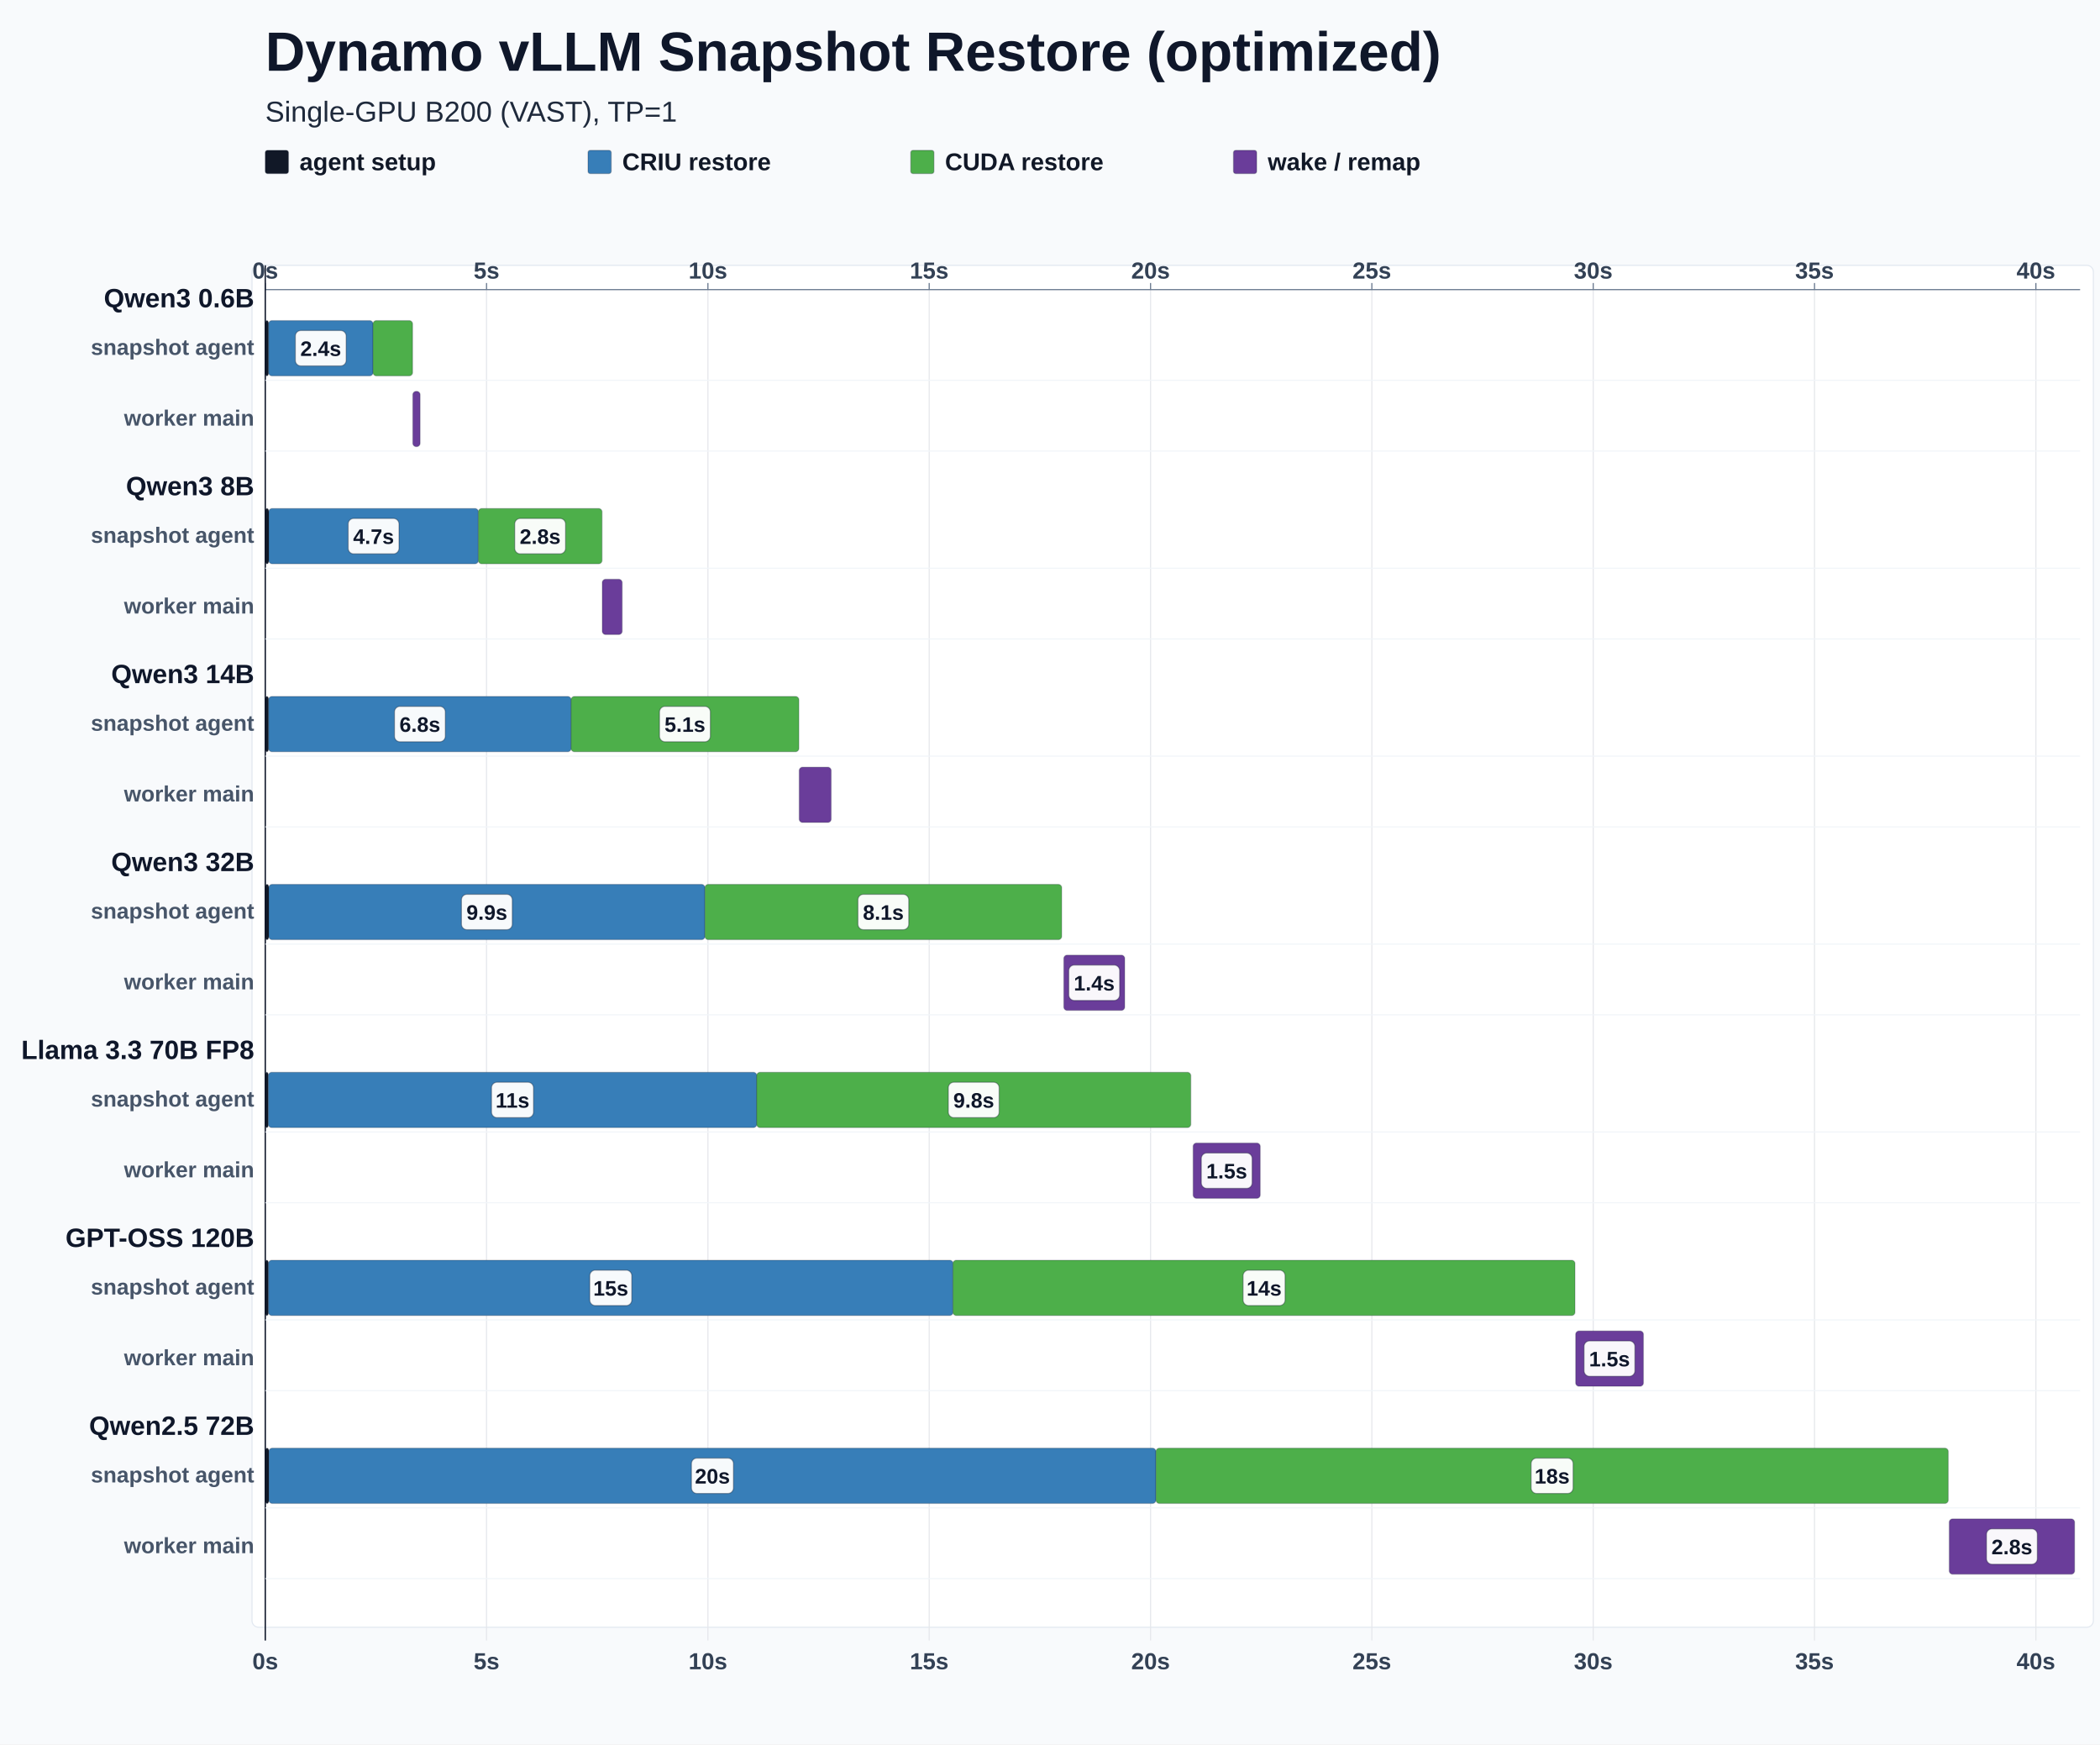
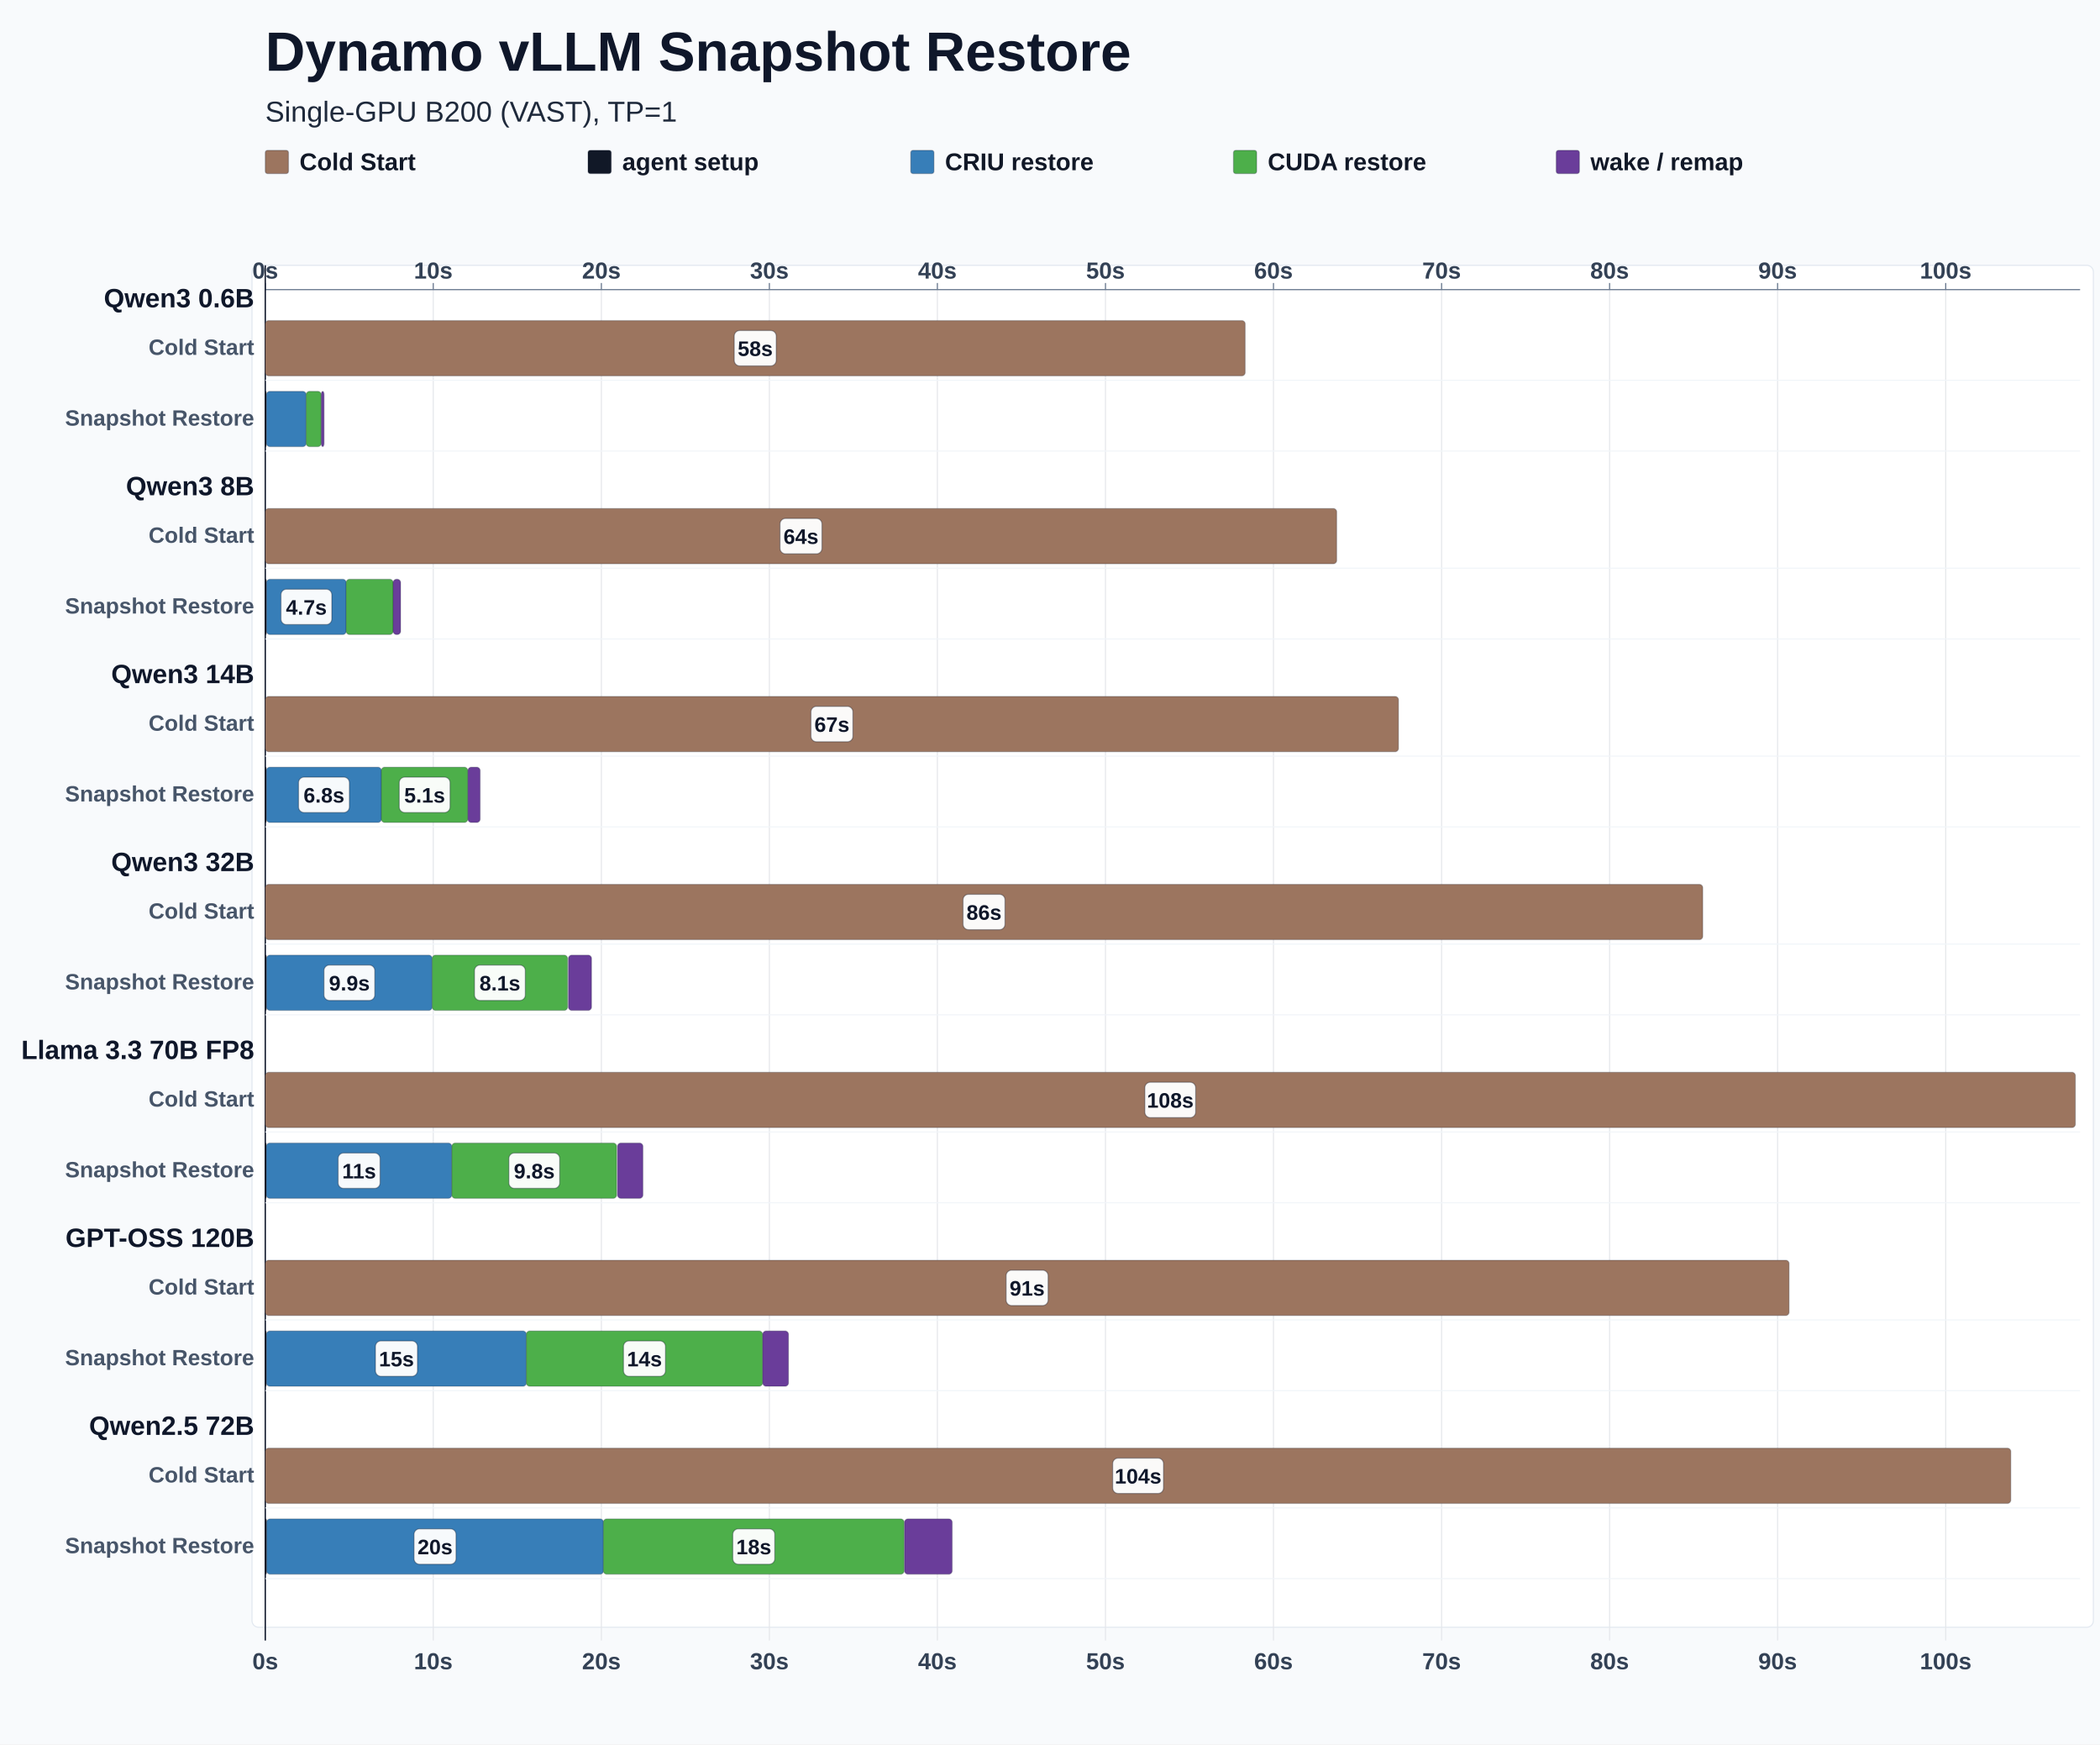
<svg xmlns="http://www.w3.org/2000/svg" width="1900" height="1578" viewBox="0 0 1900 1578" style="background:#f8fafc;color-scheme:light">
  <style>
      text { font-family: Arial, Helvetica, sans-serif; fill: #0f172a; }
      .title { font-size: 50px; font-weight: 800; }
      .subtitle { font-size: 26px; font-weight: 500; fill: #1e293b; }
      .model-label { font-size: 24px; font-weight: 800; }
      .lane-label { font-size: 20px; font-weight: 700; fill: #475569; }
      .axis-label { font-size: 21px; font-weight: 700; fill: #334155; }
      .legend-label { font-size: 22px; font-weight: 700; fill: #111827; }
      .bar-label { font-size: 19px; font-weight: 800; fill: #0f172a; }
    </style>
  <rect width="100%" height="100%" fill="#f8fafc" />
  <rect x="228" y="240" width="1666" height="1232" rx="6" fill="#ffffff" stroke="#e2e8f0" />
-   <text class="title" x="240" y="64">Dynamo vLLM Snapshot Restore (optimized)</text>
+   <text class="title" x="240" y="64">Dynamo vLLM Snapshot Restore</text>
  <text class="subtitle" x="240" y="110">Single-GPU B200 (VAST), TP=1</text>
  <line x1="240.0" y1="262" x2="240.0" y2="1484" stroke="#e5e7eb" />
  <line x1="240.0" y1="256" x2="240.0" y2="262" stroke="#64748b" />
  <text class="axis-label" x="240.0" y="252" text-anchor="middle">0s</text>
  <text class="axis-label" x="240.0" y="1510" text-anchor="middle">0s</text>
-   <line x1="440.2" y1="262" x2="440.2" y2="1484" stroke="#e5e7eb" />
-   <line x1="440.2" y1="256" x2="440.2" y2="262" stroke="#64748b" />
-   <text class="axis-label" x="440.2" y="252" text-anchor="middle">5s</text>
-   <text class="axis-label" x="440.2" y="1510" text-anchor="middle">5s</text>
-   <line x1="640.5" y1="262" x2="640.5" y2="1484" stroke="#e5e7eb" />
-   <line x1="640.5" y1="256" x2="640.5" y2="262" stroke="#64748b" />
-   <text class="axis-label" x="640.5" y="252" text-anchor="middle">10s</text>
-   <text class="axis-label" x="640.5" y="1510" text-anchor="middle">10s</text>
-   <line x1="840.7" y1="262" x2="840.7" y2="1484" stroke="#e5e7eb" />
-   <line x1="840.7" y1="256" x2="840.7" y2="262" stroke="#64748b" />
-   <text class="axis-label" x="840.7" y="252" text-anchor="middle">15s</text>
-   <text class="axis-label" x="840.7" y="1510" text-anchor="middle">15s</text>
-   <line x1="1041.0" y1="262" x2="1041.0" y2="1484" stroke="#e5e7eb" />
-   <line x1="1041.0" y1="256" x2="1041.0" y2="262" stroke="#64748b" />
-   <text class="axis-label" x="1041.0" y="252" text-anchor="middle">20s</text>
-   <text class="axis-label" x="1041.0" y="1510" text-anchor="middle">20s</text>
-   <line x1="1241.2" y1="262" x2="1241.2" y2="1484" stroke="#e5e7eb" />
-   <line x1="1241.2" y1="256" x2="1241.2" y2="262" stroke="#64748b" />
-   <text class="axis-label" x="1241.2" y="252" text-anchor="middle">25s</text>
-   <text class="axis-label" x="1241.2" y="1510" text-anchor="middle">25s</text>
-   <line x1="1441.5" y1="262" x2="1441.5" y2="1484" stroke="#e5e7eb" />
-   <line x1="1441.5" y1="256" x2="1441.5" y2="262" stroke="#64748b" />
-   <text class="axis-label" x="1441.5" y="252" text-anchor="middle">30s</text>
-   <text class="axis-label" x="1441.5" y="1510" text-anchor="middle">30s</text>
-   <line x1="1641.7" y1="262" x2="1641.7" y2="1484" stroke="#e5e7eb" />
-   <line x1="1641.7" y1="256" x2="1641.7" y2="262" stroke="#64748b" />
-   <text class="axis-label" x="1641.7" y="252" text-anchor="middle">35s</text>
-   <text class="axis-label" x="1641.7" y="1510" text-anchor="middle">35s</text>
-   <line x1="1842.0" y1="262" x2="1842.0" y2="1484" stroke="#e5e7eb" />
-   <line x1="1842.0" y1="256" x2="1842.0" y2="262" stroke="#64748b" />
-   <text class="axis-label" x="1842.0" y="252" text-anchor="middle">40s</text>
-   <text class="axis-label" x="1842.0" y="1510" text-anchor="middle">40s</text>
+   <line x1="392.0" y1="262" x2="392.0" y2="1484" stroke="#e5e7eb" />
+   <line x1="392.0" y1="256" x2="392.0" y2="262" stroke="#64748b" />
+   <text class="axis-label" x="392.0" y="252" text-anchor="middle">10s</text>
+   <text class="axis-label" x="392.0" y="1510" text-anchor="middle">10s</text>
+   <line x1="544.1" y1="262" x2="544.1" y2="1484" stroke="#e5e7eb" />
+   <line x1="544.1" y1="256" x2="544.1" y2="262" stroke="#64748b" />
+   <text class="axis-label" x="544.1" y="252" text-anchor="middle">20s</text>
+   <text class="axis-label" x="544.1" y="1510" text-anchor="middle">20s</text>
+   <line x1="696.1" y1="262" x2="696.1" y2="1484" stroke="#e5e7eb" />
+   <line x1="696.1" y1="256" x2="696.1" y2="262" stroke="#64748b" />
+   <text class="axis-label" x="696.1" y="252" text-anchor="middle">30s</text>
+   <text class="axis-label" x="696.1" y="1510" text-anchor="middle">30s</text>
+   <line x1="848.1" y1="262" x2="848.1" y2="1484" stroke="#e5e7eb" />
+   <line x1="848.1" y1="256" x2="848.1" y2="262" stroke="#64748b" />
+   <text class="axis-label" x="848.1" y="252" text-anchor="middle">40s</text>
+   <text class="axis-label" x="848.1" y="1510" text-anchor="middle">40s</text>
+   <line x1="1000.2" y1="262" x2="1000.2" y2="1484" stroke="#e5e7eb" />
+   <line x1="1000.2" y1="256" x2="1000.2" y2="262" stroke="#64748b" />
+   <text class="axis-label" x="1000.2" y="252" text-anchor="middle">50s</text>
+   <text class="axis-label" x="1000.2" y="1510" text-anchor="middle">50s</text>
+   <line x1="1152.2" y1="262" x2="1152.2" y2="1484" stroke="#e5e7eb" />
+   <line x1="1152.2" y1="256" x2="1152.2" y2="262" stroke="#64748b" />
+   <text class="axis-label" x="1152.2" y="252" text-anchor="middle">60s</text>
+   <text class="axis-label" x="1152.2" y="1510" text-anchor="middle">60s</text>
+   <line x1="1304.3" y1="262" x2="1304.3" y2="1484" stroke="#e5e7eb" />
+   <line x1="1304.3" y1="256" x2="1304.3" y2="262" stroke="#64748b" />
+   <text class="axis-label" x="1304.3" y="252" text-anchor="middle">70s</text>
+   <text class="axis-label" x="1304.3" y="1510" text-anchor="middle">70s</text>
+   <line x1="1456.3" y1="262" x2="1456.3" y2="1484" stroke="#e5e7eb" />
+   <line x1="1456.3" y1="256" x2="1456.3" y2="262" stroke="#64748b" />
+   <text class="axis-label" x="1456.3" y="252" text-anchor="middle">80s</text>
+   <text class="axis-label" x="1456.3" y="1510" text-anchor="middle">80s</text>
+   <line x1="1608.3" y1="262" x2="1608.3" y2="1484" stroke="#e5e7eb" />
+   <line x1="1608.3" y1="256" x2="1608.3" y2="262" stroke="#64748b" />
+   <text class="axis-label" x="1608.3" y="252" text-anchor="middle">90s</text>
+   <text class="axis-label" x="1608.3" y="1510" text-anchor="middle">90s</text>
+   <line x1="1760.4" y1="262" x2="1760.4" y2="1484" stroke="#e5e7eb" />
+   <line x1="1760.4" y1="256" x2="1760.4" y2="262" stroke="#64748b" />
+   <text class="axis-label" x="1760.4" y="252" text-anchor="middle">100s</text>
+   <text class="axis-label" x="1760.4" y="1510" text-anchor="middle">100s</text>
  <line x1="240" y1="262" x2="1882" y2="262" stroke="#64748b" stroke-width="1" />
  <line x1="240.0" y1="240" x2="240.0" y2="1484" stroke="#0f172a" stroke-width="1.2" />
  <text class="model-label" x="230" y="278.0" text-anchor="end">Qwen3 0.6B</text>
-   <text class="lane-label" x="230" y="321" text-anchor="end">snapshot agent</text>
+   <text class="lane-label" x="230" y="321" text-anchor="end">Cold Start</text>
  <line x1="240" y1="344" x2="1882" y2="344" stroke="#f1f5f9" />
-   <text class="lane-label" x="230" y="385" text-anchor="end">worker main</text>
+   <text class="lane-label" x="230" y="385" text-anchor="end">Snapshot Restore</text>
  <line x1="240" y1="408" x2="1882" y2="408" stroke="#f1f5f9" />
-   <rect x="240.0" y="290" width="3.0" height="50" rx="3" fill="#111827" stroke="#0f172a" stroke-opacity="0.22" stroke-width="1">
- </rect>
-   <rect x="243.0" y="290" width="94.5" height="50" rx="3" fill="#377eb8" stroke="#0f172a" stroke-opacity="0.22" stroke-width="1">
- </rect>
-   <rect x="267.2" y="299.0" width="46.0" height="32" rx="5" fill="#ffffff" fill-opacity="0.96" stroke="#0f172a" stroke-opacity="0.35" />
-   <text class="bar-label" x="290.2" y="322.0" text-anchor="middle">2.4s</text>
-   <rect x="337.5" y="290" width="35.8" height="50" rx="3" fill="#4daf4a" stroke="#0f172a" stroke-opacity="0.22" stroke-width="1">
- </rect>
-   <rect x="373.5" y="354" width="6.6" height="50" rx="3" fill="#6a3d9a" stroke="#0f172a" stroke-opacity="0.22" stroke-width="1">
+   <rect x="240.0" y="290" width="886.6" height="50" rx="3" fill="#9C755F" stroke="#0f172a" stroke-opacity="0.22" stroke-width="1">
+ </rect>
+   <rect x="664.3" y="299.0" width="38.0" height="32" rx="5" fill="#ffffff" fill-opacity="0.96" stroke="#0f172a" stroke-opacity="0.35" />
+   <text class="bar-label" x="683.3" y="322.0" text-anchor="middle">58s</text>
+   <rect x="240.0" y="354" width="1.1" height="50" rx="3" fill="#111827" stroke="#0f172a" stroke-opacity="0.22" stroke-width="1">
+ </rect>
+   <rect x="241.1" y="354" width="35.9" height="50" rx="3" fill="#377eb8" stroke="#0f172a" stroke-opacity="0.22" stroke-width="1">
+ </rect>
+   <rect x="277.0" y="354" width="13.6" height="50" rx="3" fill="#4daf4a" stroke="#0f172a" stroke-opacity="0.22" stroke-width="1">
+ </rect>
+   <rect x="290.7" y="354" width="2.5" height="50" rx="3" fill="#6a3d9a" stroke="#0f172a" stroke-opacity="0.22" stroke-width="1">
</rect>
  <text class="model-label" x="230" y="448.0" text-anchor="end">Qwen3 8B</text>
-   <text class="lane-label" x="230" y="491" text-anchor="end">snapshot agent</text>
+   <text class="lane-label" x="230" y="491" text-anchor="end">Cold Start</text>
  <line x1="240" y1="514" x2="1882" y2="514" stroke="#f1f5f9" />
-   <text class="lane-label" x="230" y="555" text-anchor="end">worker main</text>
+   <text class="lane-label" x="230" y="555" text-anchor="end">Snapshot Restore</text>
  <line x1="240" y1="578" x2="1882" y2="578" stroke="#f1f5f9" />
-   <rect x="240.0" y="460" width="3.2" height="50" rx="3" fill="#111827" stroke="#0f172a" stroke-opacity="0.22" stroke-width="1">
- </rect>
-   <rect x="243.2" y="460" width="189.6" height="50" rx="3" fill="#377eb8" stroke="#0f172a" stroke-opacity="0.22" stroke-width="1">
- </rect>
-   <rect x="315.0" y="469.0" width="46.0" height="32" rx="5" fill="#ffffff" fill-opacity="0.96" stroke="#0f172a" stroke-opacity="0.35" />
-   <text class="bar-label" x="338.0" y="492.0" text-anchor="middle">4.7s</text>
-   <rect x="432.8" y="460" width="111.9" height="50" rx="3" fill="#4daf4a" stroke="#0f172a" stroke-opacity="0.22" stroke-width="1">
- </rect>
-   <rect x="465.7" y="469.0" width="46.0" height="32" rx="5" fill="#ffffff" fill-opacity="0.96" stroke="#0f172a" stroke-opacity="0.35" />
-   <text class="bar-label" x="488.7" y="492.0" text-anchor="middle">2.8s</text>
-   <rect x="544.9" y="524" width="18.0" height="50" rx="3" fill="#6a3d9a" stroke="#0f172a" stroke-opacity="0.22" stroke-width="1">
+   <rect x="240.0" y="460" width="969.4" height="50" rx="3" fill="#9C755F" stroke="#0f172a" stroke-opacity="0.22" stroke-width="1">
+ </rect>
+   <rect x="705.7" y="469.0" width="38.0" height="32" rx="5" fill="#ffffff" fill-opacity="0.96" stroke="#0f172a" stroke-opacity="0.35" />
+   <text class="bar-label" x="724.7" y="492.0" text-anchor="middle">64s</text>
+   <rect x="240.0" y="524" width="1.2" height="50" rx="3" fill="#111827" stroke="#0f172a" stroke-opacity="0.22" stroke-width="1">
+ </rect>
+   <rect x="241.2" y="524" width="72.0" height="50" rx="3" fill="#377eb8" stroke="#0f172a" stroke-opacity="0.22" stroke-width="1">
+ </rect>
+   <rect x="254.2" y="533.0" width="46.0" height="32" rx="5" fill="#ffffff" fill-opacity="0.96" stroke="#0f172a" stroke-opacity="0.35" />
+   <text class="bar-label" x="277.2" y="556.0" text-anchor="middle">4.7s</text>
+   <rect x="313.2" y="524" width="42.5" height="50" rx="3" fill="#4daf4a" stroke="#0f172a" stroke-opacity="0.22" stroke-width="1">
+ </rect>
+   <rect x="355.7" y="524" width="6.8" height="50" rx="3" fill="#6a3d9a" stroke="#0f172a" stroke-opacity="0.22" stroke-width="1">
</rect>
  <text class="model-label" x="230" y="618.0" text-anchor="end">Qwen3 14B</text>
-   <text class="lane-label" x="230" y="661" text-anchor="end">snapshot agent</text>
+   <text class="lane-label" x="230" y="661" text-anchor="end">Cold Start</text>
  <line x1="240" y1="684" x2="1882" y2="684" stroke="#f1f5f9" />
-   <text class="lane-label" x="230" y="725" text-anchor="end">worker main</text>
+   <text class="lane-label" x="230" y="725" text-anchor="end">Snapshot Restore</text>
  <line x1="240" y1="748" x2="1882" y2="748" stroke="#f1f5f9" />
-   <rect x="240.0" y="630" width="3.0" height="50" rx="3" fill="#111827" stroke="#0f172a" stroke-opacity="0.22" stroke-width="1">
- </rect>
-   <rect x="243.0" y="630" width="273.7" height="50" rx="3" fill="#377eb8" stroke="#0f172a" stroke-opacity="0.22" stroke-width="1">
- </rect>
-   <rect x="356.9" y="639.0" width="46.0" height="32" rx="5" fill="#ffffff" fill-opacity="0.96" stroke="#0f172a" stroke-opacity="0.35" />
-   <text class="bar-label" x="379.9" y="662.0" text-anchor="middle">6.8s</text>
-   <rect x="516.7" y="630" width="206.1" height="50" rx="3" fill="#4daf4a" stroke="#0f172a" stroke-opacity="0.22" stroke-width="1">
- </rect>
-   <rect x="596.7" y="639.0" width="46.0" height="32" rx="5" fill="#ffffff" fill-opacity="0.96" stroke="#0f172a" stroke-opacity="0.35" />
-   <text class="bar-label" x="619.7" y="662.0" text-anchor="middle">5.1s</text>
-   <rect x="723.1" y="694" width="28.9" height="50" rx="3" fill="#6a3d9a" stroke="#0f172a" stroke-opacity="0.22" stroke-width="1">
+   <rect x="240.0" y="630" width="1025.3" height="50" rx="3" fill="#9C755F" stroke="#0f172a" stroke-opacity="0.22" stroke-width="1">
+ </rect>
+   <rect x="733.7" y="639.0" width="38.0" height="32" rx="5" fill="#ffffff" fill-opacity="0.96" stroke="#0f172a" stroke-opacity="0.35" />
+   <text class="bar-label" x="752.7" y="662.0" text-anchor="middle">67s</text>
+   <rect x="240.0" y="694" width="1.1" height="50" rx="3" fill="#111827" stroke="#0f172a" stroke-opacity="0.22" stroke-width="1">
+ </rect>
+   <rect x="241.1" y="694" width="103.9" height="50" rx="3" fill="#377eb8" stroke="#0f172a" stroke-opacity="0.22" stroke-width="1">
+ </rect>
+   <rect x="270.1" y="703.0" width="46.0" height="32" rx="5" fill="#ffffff" fill-opacity="0.96" stroke="#0f172a" stroke-opacity="0.35" />
+   <text class="bar-label" x="293.1" y="726.0" text-anchor="middle">6.8s</text>
+   <rect x="345.0" y="694" width="78.2" height="50" rx="3" fill="#4daf4a" stroke="#0f172a" stroke-opacity="0.22" stroke-width="1">
+ </rect>
+   <rect x="361.2" y="703.0" width="46.0" height="32" rx="5" fill="#ffffff" fill-opacity="0.96" stroke="#0f172a" stroke-opacity="0.35" />
+   <text class="bar-label" x="384.2" y="726.0" text-anchor="middle">5.1s</text>
+   <rect x="423.4" y="694" width="11.0" height="50" rx="3" fill="#6a3d9a" stroke="#0f172a" stroke-opacity="0.22" stroke-width="1">
</rect>
  <text class="model-label" x="230" y="788.0" text-anchor="end">Qwen3 32B</text>
-   <text class="lane-label" x="230" y="831" text-anchor="end">snapshot agent</text>
+   <text class="lane-label" x="230" y="831" text-anchor="end">Cold Start</text>
  <line x1="240" y1="854" x2="1882" y2="854" stroke="#f1f5f9" />
-   <text class="lane-label" x="230" y="895" text-anchor="end">worker main</text>
+   <text class="lane-label" x="230" y="895" text-anchor="end">Snapshot Restore</text>
  <line x1="240" y1="918" x2="1882" y2="918" stroke="#f1f5f9" />
-   <rect x="240.0" y="800" width="3.2" height="50" rx="3" fill="#111827" stroke="#0f172a" stroke-opacity="0.22" stroke-width="1">
- </rect>
-   <rect x="243.2" y="800" width="394.6" height="50" rx="3" fill="#377eb8" stroke="#0f172a" stroke-opacity="0.22" stroke-width="1">
- </rect>
-   <rect x="417.5" y="809.0" width="46.0" height="32" rx="5" fill="#ffffff" fill-opacity="0.96" stroke="#0f172a" stroke-opacity="0.35" />
-   <text class="bar-label" x="440.5" y="832.0" text-anchor="middle">9.9s</text>
-   <rect x="637.8" y="800" width="322.8" height="50" rx="3" fill="#4daf4a" stroke="#0f172a" stroke-opacity="0.22" stroke-width="1">
- </rect>
-   <rect x="776.2" y="809.0" width="46.0" height="32" rx="5" fill="#ffffff" fill-opacity="0.96" stroke="#0f172a" stroke-opacity="0.35" />
-   <text class="bar-label" x="799.2" y="832.0" text-anchor="middle">8.1s</text>
-   <rect x="962.5" y="864" width="55.1" height="50" rx="3" fill="#6a3d9a" stroke="#0f172a" stroke-opacity="0.22" stroke-width="1">
- </rect>
-   <rect x="967.0" y="873.0" width="46.0" height="32" rx="5" fill="#ffffff" fill-opacity="0.96" stroke="#0f172a" stroke-opacity="0.35" />
-   <text class="bar-label" x="990.0" y="896.0" text-anchor="middle">1.4s</text>
+   <rect x="240.0" y="800" width="1300.6" height="50" rx="3" fill="#9C755F" stroke="#0f172a" stroke-opacity="0.22" stroke-width="1">
+ </rect>
+   <rect x="871.3" y="809.0" width="38.0" height="32" rx="5" fill="#ffffff" fill-opacity="0.96" stroke="#0f172a" stroke-opacity="0.35" />
+   <text class="bar-label" x="890.3" y="832.0" text-anchor="middle">86s</text>
+   <rect x="240.0" y="864" width="1.2" height="50" rx="3" fill="#111827" stroke="#0f172a" stroke-opacity="0.22" stroke-width="1">
+ </rect>
+   <rect x="241.2" y="864" width="149.8" height="50" rx="3" fill="#377eb8" stroke="#0f172a" stroke-opacity="0.22" stroke-width="1">
+ </rect>
+   <rect x="293.1" y="873.0" width="46.0" height="32" rx="5" fill="#ffffff" fill-opacity="0.96" stroke="#0f172a" stroke-opacity="0.35" />
+   <text class="bar-label" x="316.1" y="896.0" text-anchor="middle">9.9s</text>
+   <rect x="391.0" y="864" width="122.5" height="50" rx="3" fill="#4daf4a" stroke="#0f172a" stroke-opacity="0.22" stroke-width="1">
+ </rect>
+   <rect x="429.3" y="873.0" width="46.0" height="32" rx="5" fill="#ffffff" fill-opacity="0.96" stroke="#0f172a" stroke-opacity="0.35" />
+   <text class="bar-label" x="452.3" y="896.0" text-anchor="middle">8.1s</text>
+   <rect x="514.3" y="864" width="20.9" height="50" rx="3" fill="#6a3d9a" stroke="#0f172a" stroke-opacity="0.22" stroke-width="1">
+ </rect>
  <text class="model-label" x="230" y="958.0" text-anchor="end">Llama 3.3 70B FP8</text>
-   <text class="lane-label" x="230" y="1001" text-anchor="end">snapshot agent</text>
+   <text class="lane-label" x="230" y="1001" text-anchor="end">Cold Start</text>
  <line x1="240" y1="1024" x2="1882" y2="1024" stroke="#f1f5f9" />
-   <text class="lane-label" x="230" y="1065" text-anchor="end">worker main</text>
+   <text class="lane-label" x="230" y="1065" text-anchor="end">Snapshot Restore</text>
  <line x1="240" y1="1088" x2="1882" y2="1088" stroke="#f1f5f9" />
-   <rect x="240.0" y="970" width="2.8" height="50" rx="3" fill="#111827" stroke="#0f172a" stroke-opacity="0.22" stroke-width="1">
- </rect>
-   <rect x="242.8" y="970" width="441.9" height="50" rx="3" fill="#377eb8" stroke="#0f172a" stroke-opacity="0.22" stroke-width="1">
- </rect>
-   <rect x="444.7" y="979.0" width="38.0" height="32" rx="5" fill="#ffffff" fill-opacity="0.96" stroke="#0f172a" stroke-opacity="0.35" />
-   <text class="bar-label" x="463.7" y="1002.0" text-anchor="middle">11s</text>
-   <rect x="684.6" y="970" width="392.8" height="50" rx="3" fill="#4daf4a" stroke="#0f172a" stroke-opacity="0.22" stroke-width="1">
- </rect>
-   <rect x="858.0" y="979.0" width="46.0" height="32" rx="5" fill="#ffffff" fill-opacity="0.96" stroke="#0f172a" stroke-opacity="0.35" />
-   <text class="bar-label" x="881.0" y="1002.0" text-anchor="middle">9.8s</text>
-   <rect x="1079.5" y="1034" width="60.7" height="50" rx="3" fill="#6a3d9a" stroke="#0f172a" stroke-opacity="0.22" stroke-width="1">
- </rect>
-   <rect x="1086.9" y="1043.0" width="46.0" height="32" rx="5" fill="#ffffff" fill-opacity="0.96" stroke="#0f172a" stroke-opacity="0.35" />
-   <text class="bar-label" x="1109.9" y="1066.0" text-anchor="middle">1.5s</text>
+   <rect x="240.0" y="970" width="1637.7" height="50" rx="3" fill="#9C755F" stroke="#0f172a" stroke-opacity="0.22" stroke-width="1">
+ </rect>
+   <rect x="1035.8" y="979.0" width="46.0" height="32" rx="5" fill="#ffffff" fill-opacity="0.96" stroke="#0f172a" stroke-opacity="0.35" />
+   <text class="bar-label" x="1058.8" y="1002.0" text-anchor="middle">108s</text>
+   <rect x="240.0" y="1034" width="1.1" height="50" rx="3" fill="#111827" stroke="#0f172a" stroke-opacity="0.22" stroke-width="1">
+ </rect>
+   <rect x="241.0" y="1034" width="167.7" height="50" rx="3" fill="#377eb8" stroke="#0f172a" stroke-opacity="0.22" stroke-width="1">
+ </rect>
+   <rect x="305.9" y="1043.0" width="38.0" height="32" rx="5" fill="#ffffff" fill-opacity="0.96" stroke="#0f172a" stroke-opacity="0.35" />
+   <text class="bar-label" x="324.9" y="1066.0" text-anchor="middle">11s</text>
+   <rect x="408.8" y="1034" width="149.1" height="50" rx="3" fill="#4daf4a" stroke="#0f172a" stroke-opacity="0.22" stroke-width="1">
+ </rect>
+   <rect x="460.4" y="1043.0" width="46.0" height="32" rx="5" fill="#ffffff" fill-opacity="0.96" stroke="#0f172a" stroke-opacity="0.35" />
+   <text class="bar-label" x="483.4" y="1066.0" text-anchor="middle">9.8s</text>
+   <rect x="558.7" y="1034" width="23.0" height="50" rx="3" fill="#6a3d9a" stroke="#0f172a" stroke-opacity="0.22" stroke-width="1">
+ </rect>
  <text class="model-label" x="230" y="1128.0" text-anchor="end">GPT-OSS 120B</text>
-   <text class="lane-label" x="230" y="1171" text-anchor="end">snapshot agent</text>
+   <text class="lane-label" x="230" y="1171" text-anchor="end">Cold Start</text>
  <line x1="240" y1="1194" x2="1882" y2="1194" stroke="#f1f5f9" />
-   <text class="lane-label" x="230" y="1235" text-anchor="end">worker main</text>
+   <text class="lane-label" x="230" y="1235" text-anchor="end">Snapshot Restore</text>
  <line x1="240" y1="1258" x2="1882" y2="1258" stroke="#f1f5f9" />
-   <rect x="240.0" y="1140" width="2.9" height="50" rx="3" fill="#111827" stroke="#0f172a" stroke-opacity="0.22" stroke-width="1">
- </rect>
-   <rect x="242.9" y="1140" width="619.4" height="50" rx="3" fill="#377eb8" stroke="#0f172a" stroke-opacity="0.22" stroke-width="1">
- </rect>
-   <rect x="533.6" y="1149.0" width="38.0" height="32" rx="5" fill="#ffffff" fill-opacity="0.96" stroke="#0f172a" stroke-opacity="0.35" />
-   <text class="bar-label" x="552.6" y="1172.0" text-anchor="middle">15s</text>
-   <rect x="862.2" y="1140" width="562.8" height="50" rx="3" fill="#4daf4a" stroke="#0f172a" stroke-opacity="0.22" stroke-width="1">
- </rect>
-   <rect x="1124.7" y="1149.0" width="38.0" height="32" rx="5" fill="#ffffff" fill-opacity="0.96" stroke="#0f172a" stroke-opacity="0.35" />
-   <text class="bar-label" x="1143.7" y="1172.0" text-anchor="middle">14s</text>
-   <rect x="1425.6" y="1204" width="61.3" height="50" rx="3" fill="#6a3d9a" stroke="#0f172a" stroke-opacity="0.22" stroke-width="1">
- </rect>
-   <rect x="1433.2" y="1213.0" width="46.0" height="32" rx="5" fill="#ffffff" fill-opacity="0.96" stroke="#0f172a" stroke-opacity="0.35" />
-   <text class="bar-label" x="1456.2" y="1236.0" text-anchor="middle">1.5s</text>
+   <rect x="240.0" y="1140" width="1378.7" height="50" rx="3" fill="#9C755F" stroke="#0f172a" stroke-opacity="0.22" stroke-width="1">
+ </rect>
+   <rect x="910.3" y="1149.0" width="38.0" height="32" rx="5" fill="#ffffff" fill-opacity="0.96" stroke="#0f172a" stroke-opacity="0.35" />
+   <text class="bar-label" x="929.3" y="1172.0" text-anchor="middle">91s</text>
+   <rect x="240.0" y="1204" width="1.1" height="50" rx="3" fill="#111827" stroke="#0f172a" stroke-opacity="0.22" stroke-width="1">
+ </rect>
+   <rect x="241.1" y="1204" width="235.1" height="50" rx="3" fill="#377eb8" stroke="#0f172a" stroke-opacity="0.22" stroke-width="1">
+ </rect>
+   <rect x="339.7" y="1213.0" width="38.0" height="32" rx="5" fill="#ffffff" fill-opacity="0.96" stroke="#0f172a" stroke-opacity="0.35" />
+   <text class="bar-label" x="358.7" y="1236.0" text-anchor="middle">15s</text>
+   <rect x="476.2" y="1204" width="213.7" height="50" rx="3" fill="#4daf4a" stroke="#0f172a" stroke-opacity="0.22" stroke-width="1">
+ </rect>
+   <rect x="564.1" y="1213.0" width="38.0" height="32" rx="5" fill="#ffffff" fill-opacity="0.96" stroke="#0f172a" stroke-opacity="0.35" />
+   <text class="bar-label" x="583.1" y="1236.0" text-anchor="middle">14s</text>
+   <rect x="690.1" y="1204" width="23.3" height="50" rx="3" fill="#6a3d9a" stroke="#0f172a" stroke-opacity="0.22" stroke-width="1">
+ </rect>
  <text class="model-label" x="230" y="1298.0" text-anchor="end">Qwen2.5 72B</text>
-   <text class="lane-label" x="230" y="1341" text-anchor="end">snapshot agent</text>
+   <text class="lane-label" x="230" y="1341" text-anchor="end">Cold Start</text>
  <line x1="240" y1="1364" x2="1882" y2="1364" stroke="#f1f5f9" />
-   <text class="lane-label" x="230" y="1405" text-anchor="end">worker main</text>
+   <text class="lane-label" x="230" y="1405" text-anchor="end">Snapshot Restore</text>
  <line x1="240" y1="1428" x2="1882" y2="1428" stroke="#f1f5f9" />
-   <rect x="240.0" y="1310" width="3.3" height="50" rx="3" fill="#111827" stroke="#0f172a" stroke-opacity="0.22" stroke-width="1">
- </rect>
-   <rect x="243.3" y="1310" width="802.5" height="50" rx="3" fill="#377eb8" stroke="#0f172a" stroke-opacity="0.22" stroke-width="1">
- </rect>
-   <rect x="625.6" y="1319.0" width="38.0" height="32" rx="5" fill="#ffffff" fill-opacity="0.96" stroke="#0f172a" stroke-opacity="0.35" />
-   <text class="bar-label" x="644.6" y="1342.0" text-anchor="middle">20s</text>
-   <rect x="1045.9" y="1310" width="716.8" height="50" rx="3" fill="#4daf4a" stroke="#0f172a" stroke-opacity="0.22" stroke-width="1">
- </rect>
-   <rect x="1385.3" y="1319.0" width="38.0" height="32" rx="5" fill="#ffffff" fill-opacity="0.96" stroke="#0f172a" stroke-opacity="0.35" />
-   <text class="bar-label" x="1404.3" y="1342.0" text-anchor="middle">18s</text>
-   <rect x="1763.6" y="1374" width="113.4" height="50" rx="3" fill="#6a3d9a" stroke="#0f172a" stroke-opacity="0.22" stroke-width="1">
- </rect>
-   <rect x="1797.3" y="1383.0" width="46.0" height="32" rx="5" fill="#ffffff" fill-opacity="0.96" stroke="#0f172a" stroke-opacity="0.35" />
-   <text class="bar-label" x="1820.3" y="1406.0" text-anchor="middle">2.8s</text>
-   <rect x="240" y="136" width="21" height="21" rx="2" fill="#111827" stroke="#0f172a" stroke-opacity="0.25" />
-   <text class="legend-label" x="271" y="154">agent setup</text>
-   <rect x="532" y="136" width="21" height="21" rx="2" fill="#377eb8" stroke="#0f172a" stroke-opacity="0.25" />
-   <text class="legend-label" x="563" y="154">CRIU restore</text>
-   <rect x="824" y="136" width="21" height="21" rx="2" fill="#4daf4a" stroke="#0f172a" stroke-opacity="0.25" />
-   <text class="legend-label" x="855" y="154">CUDA restore</text>
-   <rect x="1116" y="136" width="21" height="21" rx="2" fill="#6a3d9a" stroke="#0f172a" stroke-opacity="0.25" />
-   <text class="legend-label" x="1147" y="154">wake / remap</text>
+   <rect x="240.0" y="1310" width="1579.3" height="50" rx="3" fill="#9C755F" stroke="#0f172a" stroke-opacity="0.22" stroke-width="1">
+ </rect>
+   <rect x="1006.7" y="1319.0" width="46.0" height="32" rx="5" fill="#ffffff" fill-opacity="0.96" stroke="#0f172a" stroke-opacity="0.35" />
+   <text class="bar-label" x="1029.7" y="1342.0" text-anchor="middle">104s</text>
+   <rect x="240.0" y="1374" width="1.3" height="50" rx="3" fill="#111827" stroke="#0f172a" stroke-opacity="0.22" stroke-width="1">
+ </rect>
+   <rect x="241.3" y="1374" width="304.7" height="50" rx="3" fill="#377eb8" stroke="#0f172a" stroke-opacity="0.22" stroke-width="1">
+ </rect>
+   <rect x="374.6" y="1383.0" width="38.0" height="32" rx="5" fill="#ffffff" fill-opacity="0.96" stroke="#0f172a" stroke-opacity="0.35" />
+   <text class="bar-label" x="393.6" y="1406.0" text-anchor="middle">20s</text>
+   <rect x="545.9" y="1374" width="272.1" height="50" rx="3" fill="#4daf4a" stroke="#0f172a" stroke-opacity="0.22" stroke-width="1">
+ </rect>
+   <rect x="663.0" y="1383.0" width="38.0" height="32" rx="5" fill="#ffffff" fill-opacity="0.96" stroke="#0f172a" stroke-opacity="0.35" />
+   <text class="bar-label" x="682.0" y="1406.0" text-anchor="middle">18s</text>
+   <rect x="818.4" y="1374" width="43.1" height="50" rx="3" fill="#6a3d9a" stroke="#0f172a" stroke-opacity="0.22" stroke-width="1">
+ </rect>
+   <rect x="240" y="136" width="21" height="21" rx="2" fill="#9C755F" stroke="#0f172a" stroke-opacity="0.25" />
+   <text class="legend-label" x="271" y="154">Cold Start</text>
+   <rect x="532" y="136" width="21" height="21" rx="2" fill="#111827" stroke="#0f172a" stroke-opacity="0.25" />
+   <text class="legend-label" x="563" y="154">agent setup</text>
+   <rect x="824" y="136" width="21" height="21" rx="2" fill="#377eb8" stroke="#0f172a" stroke-opacity="0.25" />
+   <text class="legend-label" x="855" y="154">CRIU restore</text>
+   <rect x="1116" y="136" width="21" height="21" rx="2" fill="#4daf4a" stroke="#0f172a" stroke-opacity="0.25" />
+   <text class="legend-label" x="1147" y="154">CUDA restore</text>
+   <rect x="1408" y="136" width="21" height="21" rx="2" fill="#6a3d9a" stroke="#0f172a" stroke-opacity="0.25" />
+   <text class="legend-label" x="1439" y="154">wake / remap</text>
</svg>
